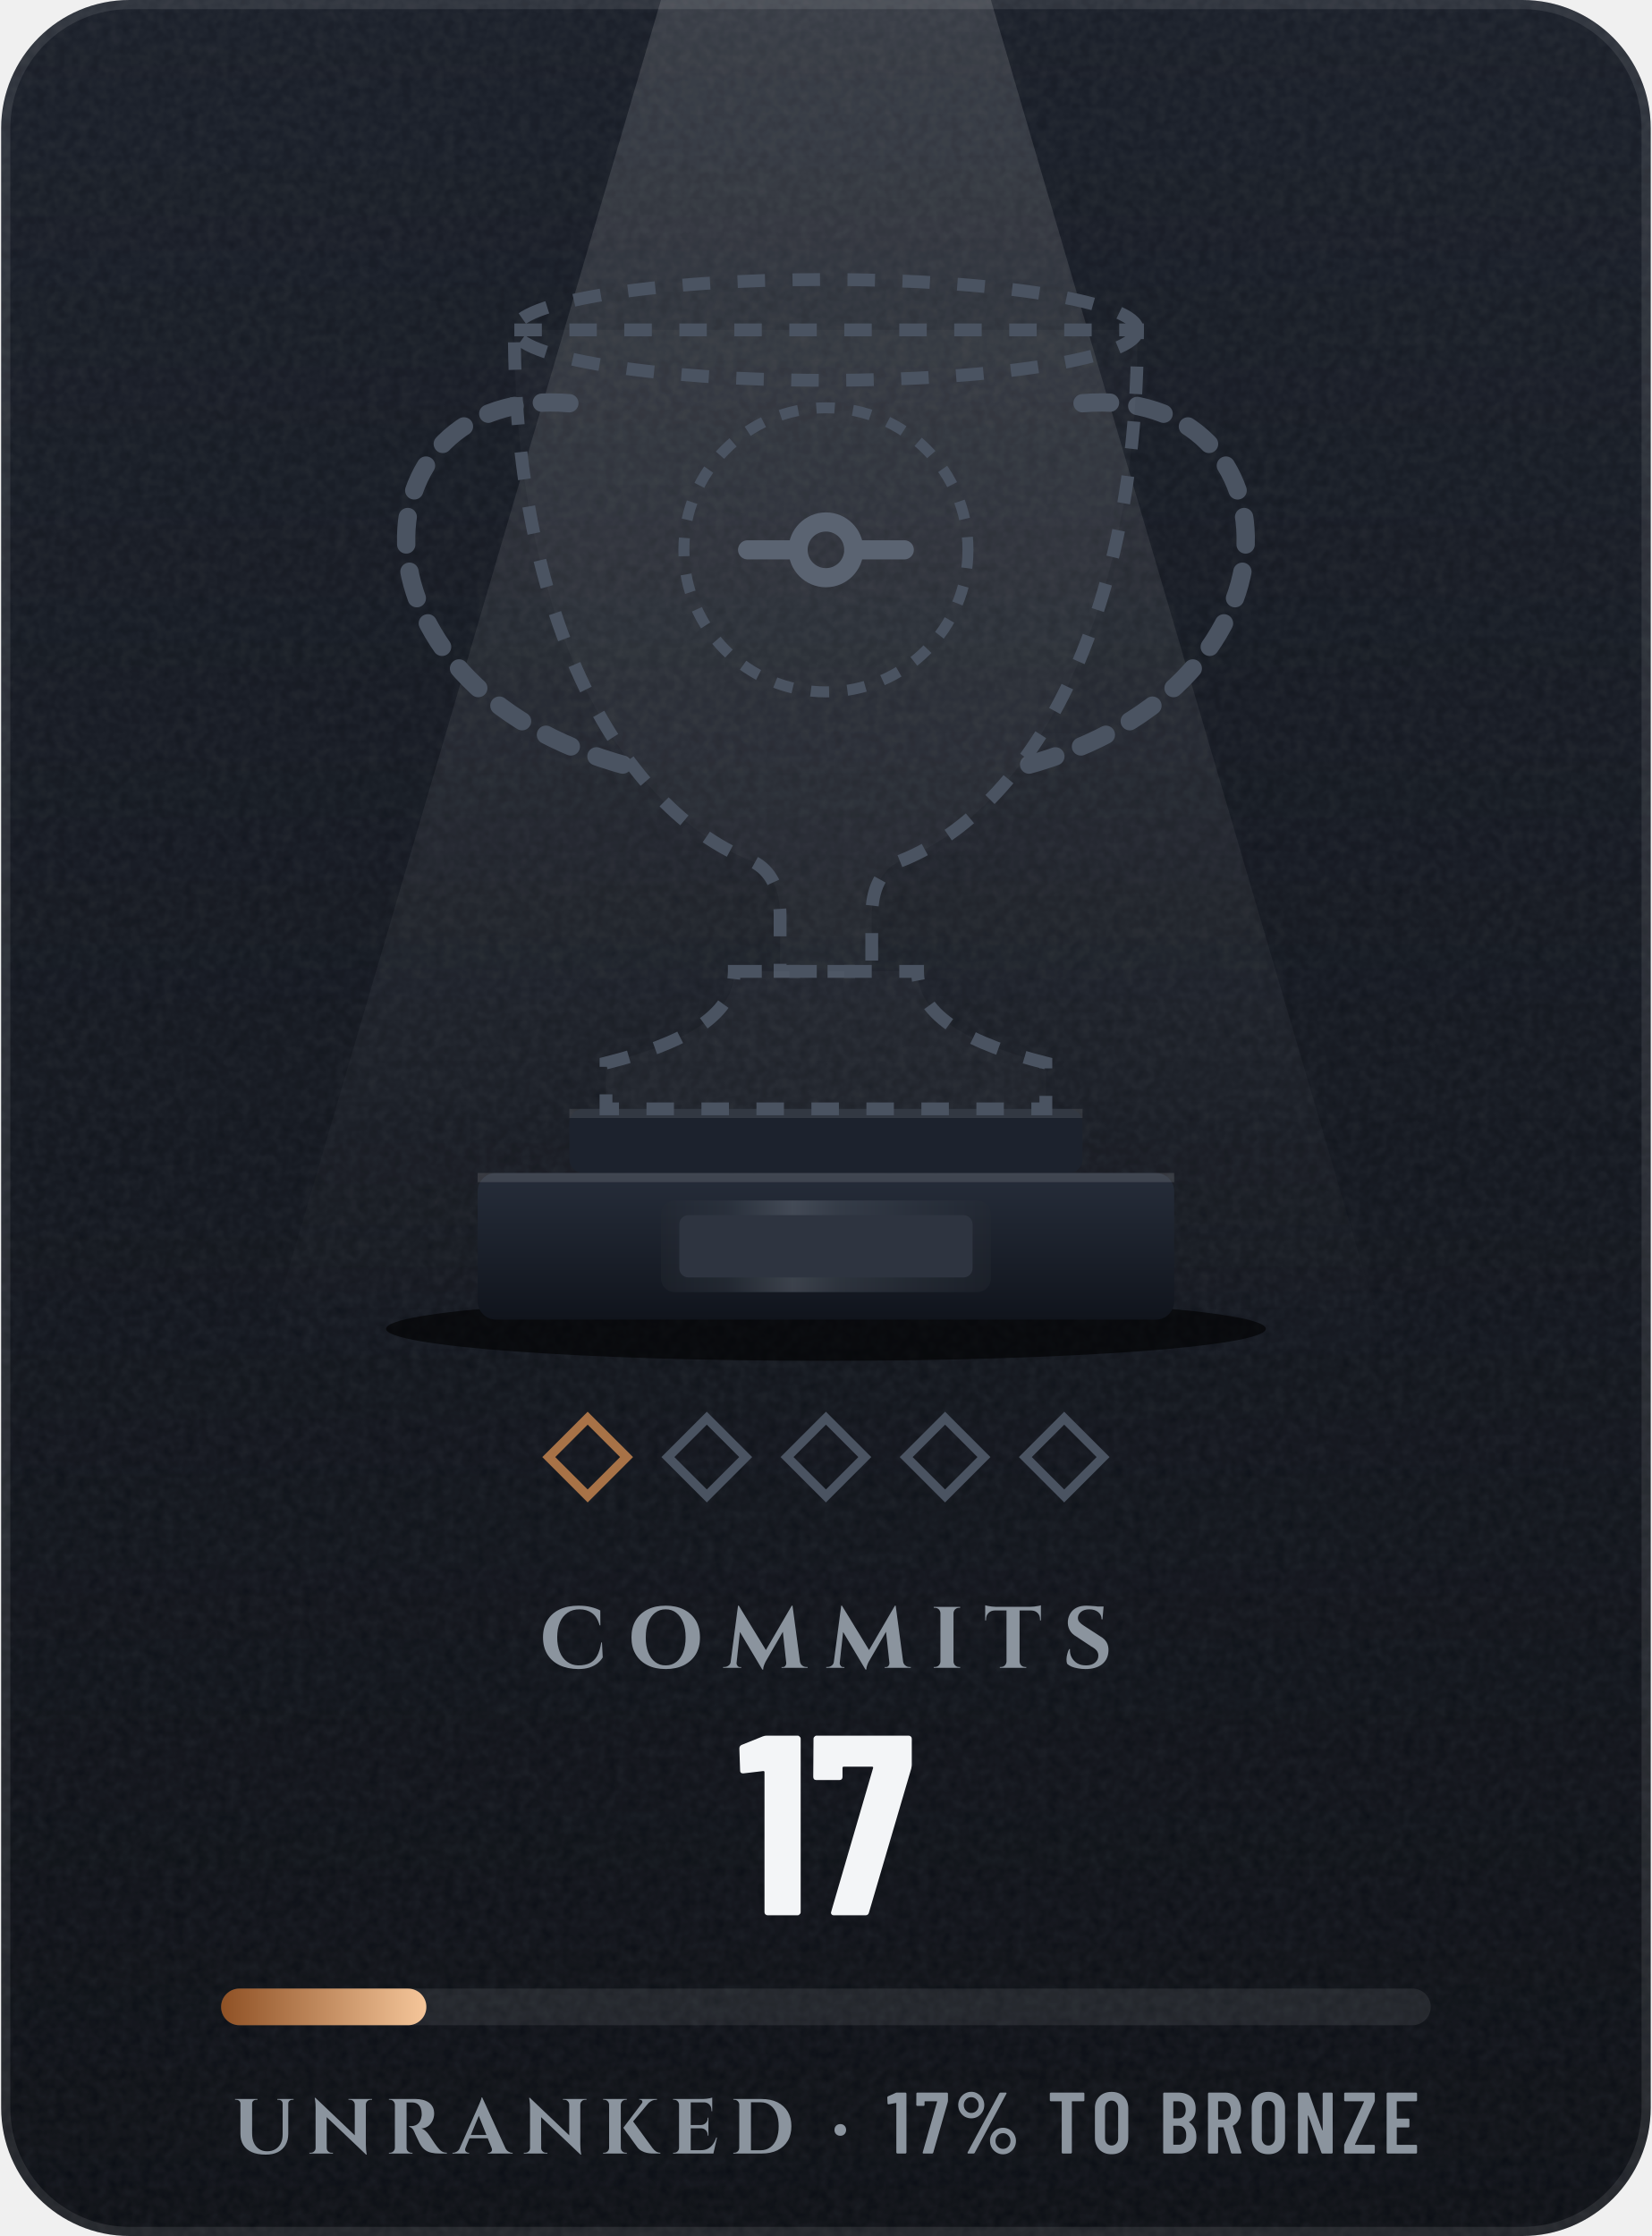
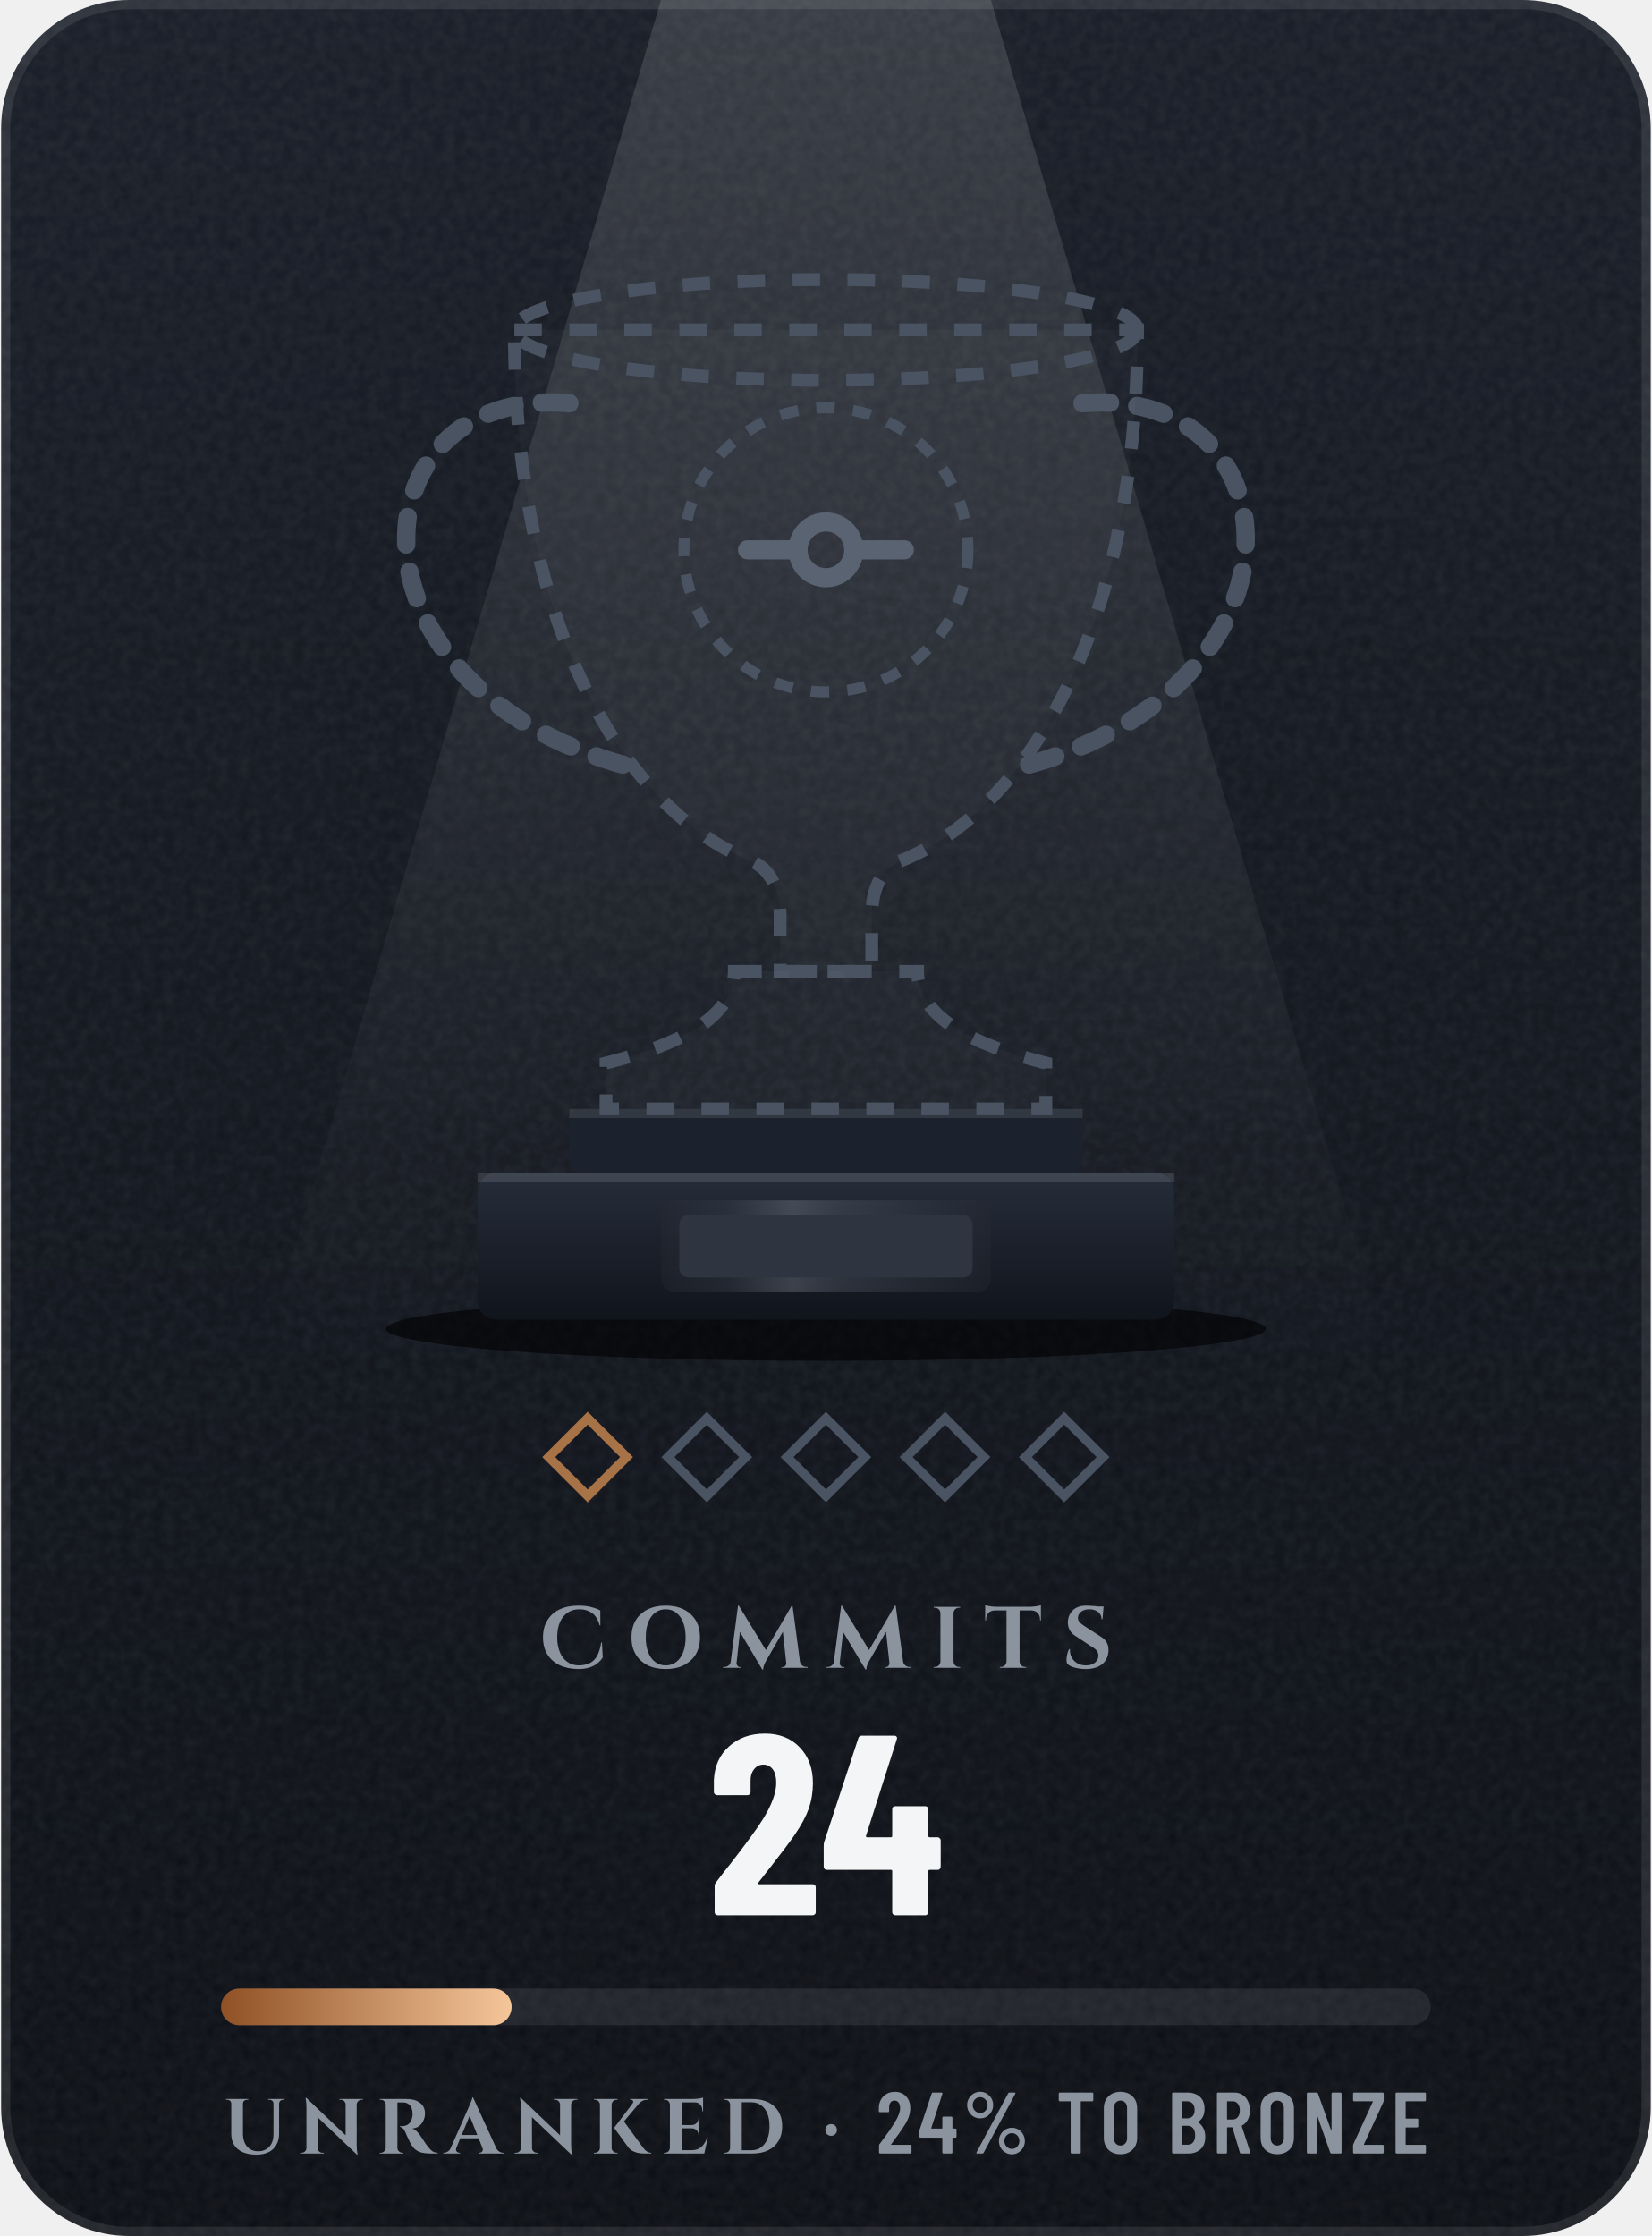
- <svg xmlns="http://www.w3.org/2000/svg" width="164" height="222" viewBox="0 0 180 244" role="img" aria-label="Commits trophy: Unranked, 17, 17% to Bronze">
+ <svg xmlns="http://www.w3.org/2000/svg" width="164" height="222" viewBox="0 0 180 244" role="img" aria-label="Commits trophy: Unranked, 24, 24% to Bronze">
  <defs>
    <linearGradient id="bg" x1="0" y1="0" x2="0" y2="1">
      <stop offset="0" stop-color="#171C26" />
      <stop offset="1" stop-color="#0A0D13" />
    </linearGradient>
    <clipPath id="card">
      <rect width="180" height="244" rx="14" />
    </clipPath>
    <filter id="grain" x="0" y="0" width="100%" height="100%">
      <feTurbulence type="fractalNoise" baseFrequency=".85" numOctaves="2" stitchTiles="stitch" />
      <feColorMatrix values="0 0 0 0 1 0 0 0 0 1 0 0 0 0 1 0 0 0 .07 0" />
    </filter>
    <radialGradient id="glow" cx=".5" cy=".5" r=".5">
      <stop offset="0" stop-color="#5A626D" stop-opacity="0" />
      <stop offset="1" stop-color="#5A626D" stop-opacity="0" />
    </radialGradient>
    <linearGradient id="mh" x1="0" y1="0" x2="1" y2="0">
      <stop offset="0" stop-color="#252A32" />
      <stop offset="0.2" stop-color="#3A414B" />
      <stop offset="0.4" stop-color="#838B96" />
      <stop offset="0.54" stop-color="#5A626D" />
      <stop offset="0.78" stop-color="#3A414B" />
      <stop offset="1" stop-color="#252A32" />
    </linearGradient>
    <linearGradient id="md" x1="0" y1="0" x2="1" y2="1">
      <stop offset="0" stop-color="#252A32" />
      <stop offset="0.2" stop-color="#3A414B" />
      <stop offset="0.4" stop-color="#838B96" />
      <stop offset="0.54" stop-color="#5A626D" />
      <stop offset="0.78" stop-color="#3A414B" />
      <stop offset="1" stop-color="#252A32" />
    </linearGradient>
    <linearGradient id="mdr" x1="1" y1="1" x2="0" y2="0">
      <stop offset="0" stop-color="#252A32" />
      <stop offset="0.2" stop-color="#3A414B" />
      <stop offset="0.4" stop-color="#838B96" />
      <stop offset="0.54" stop-color="#5A626D" />
      <stop offset="0.78" stop-color="#3A414B" />
      <stop offset="1" stop-color="#252A32" />
    </linearGradient>
    <linearGradient id="dia" x1="0" y1="0" x2="1" y2="0">
      <stop offset="0" stop-color="#6CCBFF" />
      <stop offset=".5" stop-color="#C4B2FF" />
      <stop offset="1" stop-color="#F29BDD" />
    </linearGradient>
    <linearGradient id="pb" x1="0" y1="0" x2="1" y2="0">
      <stop offset="0" stop-color="#8F5125" />
      <stop offset="1" stop-color="#F5C69A" />
    </linearGradient>
    <linearGradient id="shg" x1="0" y1="0" x2="1" y2="0">
      <stop offset="0" stop-color="#FFFFFF" stop-opacity="0" />
      <stop offset=".5" stop-color="#FFFFFF" stop-opacity=".6" />
      <stop offset="1" stop-color="#FFFFFF" stop-opacity="0" />
    </linearGradient>
    <linearGradient id="mu" gradientUnits="userSpaceOnUse" x1="38" y1="0" x2="142" y2="0">
      <stop offset="0" stop-color="#252A32" />
      <stop offset="0.2" stop-color="#3A414B" />
      <stop offset="0.4" stop-color="#838B96" />
      <stop offset="0.54" stop-color="#5A626D" />
      <stop offset="0.78" stop-color="#3A414B" />
      <stop offset="1" stop-color="#252A32" />
    </linearGradient>
    <linearGradient id="cone" x1="0" y1="0" x2="0" y2="1">
      <stop offset="0" stop-color="#FFFFFF" stop-opacity=".13" />
      <stop offset="1" stop-color="#FFFFFF" stop-opacity="0" />
    </linearGradient>
    <linearGradient id="rim" x1="0" y1="0" x2="0" y2="1">
      <stop offset="0" stop-color="#181B20" />
      <stop offset="1" stop-color="#3A414B" />
    </linearGradient>
    <linearGradient id="pl" x1="0" y1="0" x2="0" y2="1">
      <stop offset="0" stop-color="#262D3A" />
      <stop offset="1" stop-color="#10141C" />
    </linearGradient>
    <radialGradient id="en" cx=".4" cy=".35" r=".75">
      <stop offset="0" stop-color="#60C898" />
      <stop offset=".6" stop-color="#2BB675" />
      <stop offset="1" stop-color="#135235" />
    </radialGradient>
    <clipPath id="cup">
      <path d="M56 36H124C124 70 111 89 98 94C96 95 95 97 95 100V106H85V100C85 97 84 95 82 94C69 89 56 70 56 36Z" />
      <path d="M80 106H100C100 111 106 114 114 116V121H66V116C74 114 80 111 80 106Z" />
    </clipPath>
  </defs>
  <g clip-path="url(#card)">
    <rect width="180" height="244" fill="url(#bg)" />
    <rect width="180" height="244" filter="url(#grain)" />
  </g>
  <rect x=".5" y=".5" width="179" height="243" rx="13.5" fill="none" stroke="#FFFFFF" stroke-opacity=".09" />
  <path d="M72 0H108L152 150H28Z" fill="url(#cone)" />
  <circle cx="90" cy="72" r="64" fill="url(#glow)" />
  <ellipse cx="90" cy="145" rx="48" ry="3.5" fill="#000000" fill-opacity=".6" />
  <rect x="62" y="121" width="56" height="7" rx="1.5" fill="#1C222D" />
  <rect x="62" y="121" width="56" height="1" fill="#FFFFFF" fill-opacity=".1" />
  <rect x="52" y="128" width="76" height="16" rx="2" fill="url(#pl)" />
  <rect x="52" y="128" width="76" height="1" fill="#FFFFFF" fill-opacity=".12" />
  <rect x="72" y="131" width="36" height="10" rx="1.5" fill="url(#mh)" opacity="0.35" />
  <rect x="74" y="132.6" width="32" height="6.8" rx="1" fill="#2E3440" />
  <path d="M62 44C38 42 36 76 70 84M118 44C142 42 144 76 110 84" fill="none" stroke="#4A5361" stroke-width="2" stroke-dasharray="3 3" stroke-linecap="round" />
  <path d="M56 36H124C124 70 111 89 98 94C96 95 95 97 95 100V106H85V100C85 97 84 95 82 94C69 89 56 70 56 36Z" fill="#FFFFFF" fill-opacity=".025" stroke="#4A5361" stroke-width="1.4" stroke-dasharray="3 3" />
  <path d="M80 106H100C100 111 106 114 114 116V121H66V116C74 114 80 111 80 106Z" fill="#FFFFFF" fill-opacity=".025" stroke="#4A5361" stroke-width="1.4" stroke-dasharray="3 3" />
  <ellipse cx="90" cy="36" rx="34" ry="5.5" fill="none" stroke="#4A5361" stroke-width="1.4" stroke-dasharray="3 3" />
  <circle cx="90" cy="60" r="15.5" fill="none" stroke="#4A5361" stroke-width="1.2" stroke-dasharray="2 2" />
  <g transform="translate(78.6 48.6) scale(0.95)" fill="none" stroke="#5A6371" stroke-width="2.2" stroke-linecap="round" stroke-linejoin="round">
    <circle cx="12" cy="12" r="3.2" />
    <path d="M3 12h5.8M15.2 12H21" />
  </g>
  <rect x="-3" y="-3" width="6" height="6" transform="translate(64 159) rotate(45)" fill="none" stroke="#CC8850" stroke-opacity=".8" />
  <rect x="-3" y="-3" width="6" height="6" transform="translate(77 159) rotate(45)" fill="none" stroke="#4A5361" stroke-opacity="1" />
  <rect x="-3" y="-3" width="6" height="6" transform="translate(90 159) rotate(45)" fill="none" stroke="#4A5361" stroke-opacity="1" />
  <rect x="-3" y="-3" width="6" height="6" transform="translate(103 159) rotate(45)" fill="none" stroke="#4A5361" stroke-opacity="1" />
  <rect x="-3" y="-3" width="6" height="6" transform="translate(116 159) rotate(45)" fill="none" stroke="#4A5361" stroke-opacity="1" />
  <g transform="translate(58.7 182) scale(0.0095 -0.0095)" fill="#8B949E">
    <use href="#s67" x="0" />
    <use href="#s79" x="1012" />
    <use href="#s77" x="2122" />
    <use href="#s77" x="3307" />
    <use href="#s73" x="4491" />
    <use href="#s84" x="5110" />
    <use href="#s83" x="6008" />
  </g>
-   <g transform="translate(80.3 209) scale(0.028 -0.028)" fill="#F3F5F7">
-     <use href="#n49" x="0" />
-     <use href="#n55" x="284" />
+   <g transform="translate(77.1 209) scale(0.028 -0.028)" fill="#F3F5F7">
+     <use href="#n50" x="0" />
+     <use href="#n52" x="438" />
  </g>
  <rect x="24" y="217" width="132" height="4" rx="2" fill="#FFFFFF" fill-opacity=".08" />
-   <rect x="24" y="217" width="22.4" height="4" rx="2" fill="url(#pb)" />
-   <g transform="translate(25.2 235) scale(0.0085 -0.0085)" fill="#8B949E">
+   <rect x="24" y="217" width="31.7" height="4" rx="2" fill="url(#pb)" />
+   <g transform="translate(24.2 235) scale(0.0085 -0.0085)" fill="#8B949E">
    <use href="#s85" x="0" />
    <use href="#s78" x="962" />
    <use href="#s82" x="1968" />
    <use href="#s65" x="2857" />
    <use href="#s78" x="3715" />
    <use href="#s75" x="4721" />
    <use href="#s69" x="5619" />
    <use href="#s68" x="6392" />
  </g>
-   <g transform="translate(90.6 235) scale(0.009 -0.009)" fill="#8B949E">
+   <g transform="translate(89.6 235) scale(0.009 -0.009)" fill="#8B949E">
    <use href="#m183" x="0" />
  </g>
-   <g transform="translate(96.6 235) scale(0.0095 -0.0095)" fill="#8B949E">
-     <use href="#m49" x="0" />
-     <use href="#m55" x="327" />
-     <use href="#m37" x="771" />
-     <use href="#m84" x="1849" />
-     <use href="#m79" x="2353" />
-     <use href="#m66" x="3125" />
-     <use href="#m82" x="3640" />
-     <use href="#m79" x="4154" />
-     <use href="#m78" x="4673" />
-     <use href="#m90" x="5233" />
-     <use href="#m69" x="5692" />
+   <g transform="translate(95.5 235) scale(0.0095 -0.0095)" fill="#8B949E">
+     <use href="#m50" x="0" />
+     <use href="#m52" x="478" />
+     <use href="#m37" x="989" />
+     <use href="#m84" x="2067" />
+     <use href="#m79" x="2571" />
+     <use href="#m66" x="3343" />
+     <use href="#m82" x="3858" />
+     <use href="#m79" x="4372" />
+     <use href="#m78" x="4891" />
+     <use href="#m90" x="5451" />
+     <use href="#m69" x="5910" />
  </g>
  <defs>
    <path id="m37" d="M54 557Q54 598 74 633Q94 668 128 688Q163 709 204 709Q244 709 278 688Q313 668 333 633Q353 598 353 557Q353 515 333 480Q313 445 279 424Q245 404 204 404Q163 404 128 424Q94 445 74 480Q54 515 54 557ZM162 14 526 692Q530 700 541 700H599Q606 700 608 696Q610 692 607 686L243 8Q239 0 228 0H170Q163 0 161 4Q159 8 162 14ZM289 557Q289 594 264 620Q239 647 204 647Q168 647 143 621Q118 595 118 557Q118 519 143 492Q168 466 204 466Q240 466 264 492Q289 519 289 557ZM419 144Q419 185 439 220Q459 255 493 276Q527 296 568 296Q609 296 643 276Q677 255 697 220Q717 185 717 144Q717 102 697 67Q677 32 643 12Q609 -9 568 -9Q527 -9 493 12Q459 32 439 67Q419 102 419 144ZM654 144Q654 182 629 208Q604 234 568 234Q532 234 507 208Q482 182 482 144Q482 106 507 80Q532 53 568 53Q604 53 629 80Q654 106 654 144Z" />
-     <path id="m49" d="M122 700H218Q223 700 226 696Q230 693 230 688V12Q230 7 226 4Q223 0 218 0H126Q121 0 118 4Q114 7 114 12V576Q114 578 112 580Q111 582 109 581L27 565H24Q13 565 13 576L10 643Q10 653 18 657L107 697Q114 700 122 700Z" />
-     <path id="m55" d="M90 13 255 594Q257 600 251 600H116Q111 600 111 595V559Q111 554 108 550Q104 547 99 547H28Q23 547 20 550Q16 554 16 559L17 688Q17 693 20 696Q24 700 29 700H368Q373 700 376 696Q380 693 380 688V607Q380 603 378 593L211 10Q208 0 197 0H100Q87 0 90 13Z" />
+     <path id="m50" d="M173 100H392Q397 100 400 96Q404 93 404 88V12Q404 7 400 4Q397 0 392 0H43Q38 0 34 4Q31 7 31 12V92Q31 101 36 107L75 160Q114 212 152 266Q189 320 215 363Q273 459 273 522Q273 562 256 585Q238 608 209 608Q180 608 163 586Q146 563 147 526V487Q147 482 144 478Q140 475 135 475H41Q36 475 32 478Q29 482 29 487V530Q33 610 84 659Q134 708 214 708Q293 708 342 656Q390 605 390 521Q390 471 373 422Q356 373 319 317Q294 277 260 229Q225 181 214 166Q184 126 170 106Q168 104 169 102Q170 100 173 100Z" />
+     <path id="m52" d="M443 275V194Q443 189 440 186Q436 182 431 182H401Q396 182 396 177V12Q396 7 392 4Q389 0 384 0H292Q287 0 284 4Q280 7 280 12V177Q280 182 275 182H29Q24 182 20 186Q17 189 17 194V259Q17 268 19 274L158 690Q161 700 171 700H271Q277 700 280 696Q283 693 281 686L153 293Q152 287 157 287H275Q280 287 280 292V412Q280 417 284 420Q287 424 292 424H384Q389 424 392 420Q396 417 396 412V292Q396 287 401 287H431Q436 287 440 284Q443 280 443 275Z" />
    <path id="m66" d="M242 0H66Q61 0 58 4Q54 7 54 12V688Q54 693 58 696Q61 700 66 700H224Q319 700 373 652Q427 604 427 512Q427 409 354 365Q349 362 352 359Q391 334 413 292Q435 250 435 192Q435 100 382 50Q328 0 242 0ZM170 595V409Q170 404 175 404H226Q267 404 290 429Q313 454 313 500Q313 548 290 574Q267 600 226 600H175Q170 600 170 595ZM319 208Q319 260 296 290Q273 319 233 319H175Q170 319 170 314V106Q170 101 175 101H233Q273 101 296 129Q319 157 319 208Z" />
    <path id="m69" d="M391 600H175Q170 600 170 595V406Q170 401 175 401H303Q308 401 312 398Q315 394 315 389V312Q315 307 312 304Q308 300 303 300H175Q170 300 170 295V105Q170 100 175 100H391Q396 100 400 96Q403 93 403 88V12Q403 7 400 4Q396 0 391 0H66Q61 0 58 4Q54 7 54 12V688Q54 693 58 696Q61 700 66 700H391Q396 700 400 696Q403 693 403 688V612Q403 607 400 604Q396 600 391 600Z" />
    <path id="m78" d="M350 700H441Q446 700 450 696Q453 693 453 688V12Q453 7 450 4Q446 0 441 0H336Q326 0 323 10L174 434Q173 437 170 436Q168 436 168 433L169 12Q169 7 166 4Q162 0 157 0H66Q61 0 58 4Q54 7 54 12V688Q54 693 58 696Q61 700 66 700H169Q179 700 182 690L332 269Q333 266 336 266Q338 267 338 270V688Q338 693 342 696Q345 700 350 700Z" />
    <path id="m79" d="M42 182V518Q42 604 94 656Q147 708 233 708Q319 708 372 656Q425 604 425 518V182Q425 96 372 44Q319 -8 233 -8Q147 -8 94 44Q42 96 42 182ZM309 177V523Q309 561 288 584Q267 608 233 608Q199 608 178 584Q158 561 158 523V177Q158 139 178 116Q199 92 233 92Q267 92 288 116Q309 139 309 177Z" />
    <path id="m82" d="M318 10 233 297Q231 301 228 301H175Q170 301 170 296V12Q170 7 166 4Q163 0 158 0H66Q61 0 58 4Q54 7 54 12V688Q54 693 58 696Q61 700 66 700H254Q307 700 348 674Q388 649 410 602Q433 556 433 496Q433 434 409 389Q385 344 342 321Q338 320 339 315L437 14Q438 12 438 9Q438 0 427 0H331Q321 0 318 10ZM170 595V396Q170 391 175 391H236Q272 391 294 419Q317 447 317 495Q317 543 294 572Q272 600 236 600H175Q170 600 170 595Z" />
    <path id="m84" d="M425 688V612Q425 607 422 604Q418 600 413 600H286Q281 600 281 595V12Q281 7 278 4Q274 0 269 0H177Q172 0 168 4Q165 7 165 12V595Q165 600 160 600H40Q35 600 32 604Q28 607 28 612V688Q28 693 32 696Q35 700 40 700H413Q418 700 422 696Q425 693 425 688Z" />
    <path id="m90" d="M25 12V92Q25 100 28 107L252 594Q253 596 252 598Q251 600 249 600H37Q32 600 28 604Q25 607 25 612V688Q25 693 28 696Q32 700 37 700H365Q370 700 374 696Q377 693 377 688V608Q377 601 374 593L150 106Q149 104 150 102Q151 100 153 100H365Q370 100 374 96Q377 93 377 88V12Q377 7 374 4Q370 0 365 0H37Q32 0 28 4Q25 7 25 12Z" />
    <path id="m183" d="M37 286Q37 317 57 337Q77 357 108 357Q139 357 158 337Q178 317 178 286Q178 255 158 235Q138 215 108 215Q77 215 57 235Q37 255 37 286Z" />
-     <path id="n49" d="M115 700H236Q241 700 244 696Q248 693 248 688V12Q248 7 244 4Q241 0 236 0H119Q114 0 110 4Q107 7 107 12V558Q107 562 102 562L25 553H23Q12 553 12 564L9 650Q9 660 18 664L100 697Q108 700 115 700Z" />
-     <path id="n55" d="M83 14 246 573Q248 579 242 579H132Q127 579 127 574V539Q127 534 124 530Q120 527 115 527H25Q20 527 16 530Q13 534 13 539L14 688Q14 693 18 696Q21 700 26 700H385Q390 700 394 696Q397 693 397 688V586Q397 582 395 572L230 10Q227 0 217 0H93Q87 0 84 4Q81 8 83 14Z" />
+     <path id="n50" d="M200 121H409Q414 121 418 118Q421 114 421 109V12Q421 7 418 4Q414 0 409 0H39Q34 0 30 4Q27 7 27 12V113Q27 122 32 128Q72 181 88 200Q176 313 213 371Q267 457 267 516Q267 550 254 568Q240 587 217 587Q194 587 180 568Q166 550 167 521V480Q167 475 164 472Q160 468 155 468H36Q31 468 28 472Q24 475 24 480V527Q28 609 83 658Q138 708 223 708Q307 708 358 655Q410 602 410 515Q410 463 394 416Q377 369 340 315Q312 274 244 187L197 127Q195 125 196 123Q197 121 200 121Z" />
+     <path id="n52" d="M470 292V189Q470 184 466 180Q463 177 458 177H427Q422 177 422 172V12Q422 7 418 4Q415 0 410 0H293Q288 0 284 4Q281 7 281 12V172Q281 177 276 177H26Q21 177 18 180Q14 184 14 189V271Q14 280 16 286L149 690Q152 700 162 700H289Q295 700 298 696Q301 693 299 686L179 310Q178 304 183 304H276Q281 304 281 309V413Q281 418 284 422Q288 425 293 425H410Q415 425 418 422Q422 418 422 413V309Q422 304 427 304H458Q463 304 466 300Q470 297 470 292Z" />
    <path id="s65" d="M354 720 656 60Q671 36 690 25Q714 10 737 10H745V0H427V10H436Q456 10 471 26Q486 43 474 73L425 196H190L138 69Q132 52 136 39Q141 25 153 18Q165 10 177 10H186V0H-28V10H-19Q4 10 29 25Q48 36 62 60L296 589Q299 595 306 612Q314 628 322 649Q331 670 338 690Q345 709 345 720ZM208 238H408L310 484Z" />
    <path id="s67" d="M722 292 731 120Q709 83 672 53Q635 23 580 4Q525 -14 450 -14Q328 -13 236 30Q145 74 95 155Q45 236 45 351Q45 463 94 544Q143 626 234 670Q326 714 453 714Q533 714 596 698Q660 682 703 659L704 488H695Q668 587 607 630Q546 672 464 672Q384 672 327 633Q270 594 239 523Q208 452 208 353Q208 254 238 182Q267 110 322 70Q376 30 450 28Q527 28 580 53Q633 78 666 136Q698 194 714 292Z" />
    <path id="s68" d="M405 700Q523 700 609 658Q695 615 742 536Q788 458 788 350Q788 242 742 164Q695 85 609 42Q523 0 405 0H42V10H55Q81 10 100 28Q118 47 119 73V627Q119 653 100 672Q81 690 55 690H43L42 700ZM269 658V42H393Q465 42 517 80Q569 117 597 186Q625 255 625 350Q625 445 597 514Q569 583 517 620Q465 658 393 658Z" />
    <path id="s69" d="M606 205 560 0H42V10H55Q81 10 100 28Q118 47 119 73V627Q118 653 100 672Q81 690 55 690H42V700H423Q445 700 470 703Q494 706 515 710Q536 714 545 718V543H535V555Q535 601 508 629Q484 653 447 657H269V366H401Q438 367 462 392Q486 416 486 453V460H496V230H486V238Q486 275 462 299Q438 323 401 324H269V43H400Q450 43 488 62Q526 82 553 118Q580 155 596 205Z" />
    <path id="s73" d="M119 73V627Q118 653 100 672Q81 690 55 690H42V700H346V690H333Q307 690 288 672Q270 653 269 627V73Q270 47 288 28Q307 10 333 10H346V0H42V10H55Q81 10 100 28Q118 47 119 73Z" />
    <path id="s75" d="M119 73V627Q118 653 100 672Q81 690 55 690H42V700H346V690H333Q307 690 288 672Q270 653 269 627V73Q270 47 288 28Q307 10 333 10H346V0H42V10H55Q81 10 100 28Q118 47 119 73ZM734 700V691H730Q697 691 669 678Q645 666 627 650L427 412L675 72Q698 42 722 26Q746 11 777 10V0H695Q684 0 658 1Q633 2 601 9Q569 16 536 34Q504 51 480 83Q475 90 460 110Q445 130 425 158Q405 186 384 216Q362 245 343 271Q324 297 313 314L301 330L540 646Q551 662 543 676Q535 691 515 691H505V700Z" />
    <path id="s77" d="M780 714H789L875 68Q881 42 900 27Q921 10 947 10H963V0H663V9H678Q695 9 706 22Q717 36 717 52V55L678 414L491 90L481 73Q471 55 462 30Q452 5 452 -20H442L185 412L146 55V52Q146 36 158 22Q169 9 185 9H200V0H-9V10H7Q34 10 55 27Q73 40 78 64L163 714H172L483 204Z" />
    <path id="s78" d="M108 715 613 234V629Q612 655 594 672Q577 690 551 690H532V700H835V690H817Q792 690 774 672Q756 655 755 629V114Q755 77 758 48Q761 18 764 2L767 -14H758L252 467L253 71Q253 46 271 28Q289 10 314 10H333V0H30V10H49Q74 10 92 28Q110 46 110 71V590Q110 646 104 681L98 715Z" />
    <path id="s79" d="M442 714Q562 714 650 670Q739 625 788 544Q836 463 836 350Q836 238 788 156Q739 75 650 30Q562 -14 442 -14Q322 -14 234 30Q145 75 97 156Q49 237 49 350Q49 462 97 544Q145 625 234 670Q322 714 442 714ZM442 28Q513 28 564 68Q615 107 643 179Q671 251 671 350Q671 449 643 521Q615 593 564 632Q513 672 442 672Q372 672 320 632Q269 593 241 521Q213 449 213 350Q213 251 241 179Q269 107 320 68Q372 28 442 28Z" />
    <path id="s82" d="M122 73V627Q121 653 102 672Q84 690 58 690H45V700H388Q433 700 476 690Q519 680 552 658Q586 636 606 600Q626 564 626 511Q626 469 608 428Q591 386 555 356Q519 327 462 321Q494 311 520 285Q547 259 564 233Q565 231 576 215Q586 199 602 176Q617 152 634 128Q651 104 665 86Q687 59 705 42Q723 26 743 18Q763 11 789 10V0H691Q637 0 593 10Q549 19 515 42Q481 65 456 104Q448 116 438 134Q429 153 419 174Q409 195 400 214Q390 234 383 250Q376 266 373 275Q360 307 342 323Q325 339 305 342V352H336Q363 352 388 363Q414 374 434 399Q454 424 462 468Q464 477 466 489Q467 501 466 516Q463 588 430 622Q397 655 348 656Q334 657 318 656Q301 656 288 656H272V73Q272 47 291 28Q310 10 336 10H348V0H45V10H58Q84 10 102 28Q121 47 122 73Z" />
    <path id="s83" d="M277 714Q297 714 326 712Q356 710 388 707Q399 705 409 704H476L475 692Q475 692 475 692L463 557H453Q453 609 414 640Q376 672 312 672Q254 672 218 644Q183 616 181 576Q180 546 200 524Q220 502 251 483L442 359Q488 333 512 291Q535 249 532 193Q527 95 457 40Q387 -14 267 -14Q223 -14 182 -6Q140 1 108 14Q76 28 57 47Q49 69 50 100Q51 131 60 163Q68 195 81 216H90Q86 165 108 122Q131 78 174 52Q218 27 278 28Q344 29 380 62Q416 94 416 140Q416 171 398 196Q379 221 337 244L162 360Q109 390 85 437Q61 484 66 539Q71 591 97 630Q123 670 168 692Q214 714 277 714Z" />
    <path id="s84" d="M654 719V544L644 545V556Q644 603 616 630Q589 658 542 659H409V73Q410 47 428 28Q447 10 473 10H486V0H182V10H195Q221 10 240 28Q258 47 259 73V659H125Q79 658 52 630Q24 603 24 556V545L14 544V719Q24 715 44 711Q65 707 90 704Q115 701 136 701H532Q554 701 578 704Q603 707 624 711Q645 715 654 719Z" />
    <path id="s85" d="M326 700V690H310Q288 690 272 676Q257 662 257 640V260Q257 189 280 137Q304 85 348 57Q391 29 451 29Q512 29 556 56Q601 82 625 131Q649 180 649 247V640Q649 662 634 676Q618 690 596 690H580V700H790V690H774Q752 690 736 676Q721 662 721 640V253Q721 171 686 111Q652 51 588 18Q523 -14 432 -14Q326 -14 253 18Q180 51 144 110Q107 170 107 252V640Q107 662 92 676Q76 690 54 690H38V700Z" />
  </defs>
</svg>
